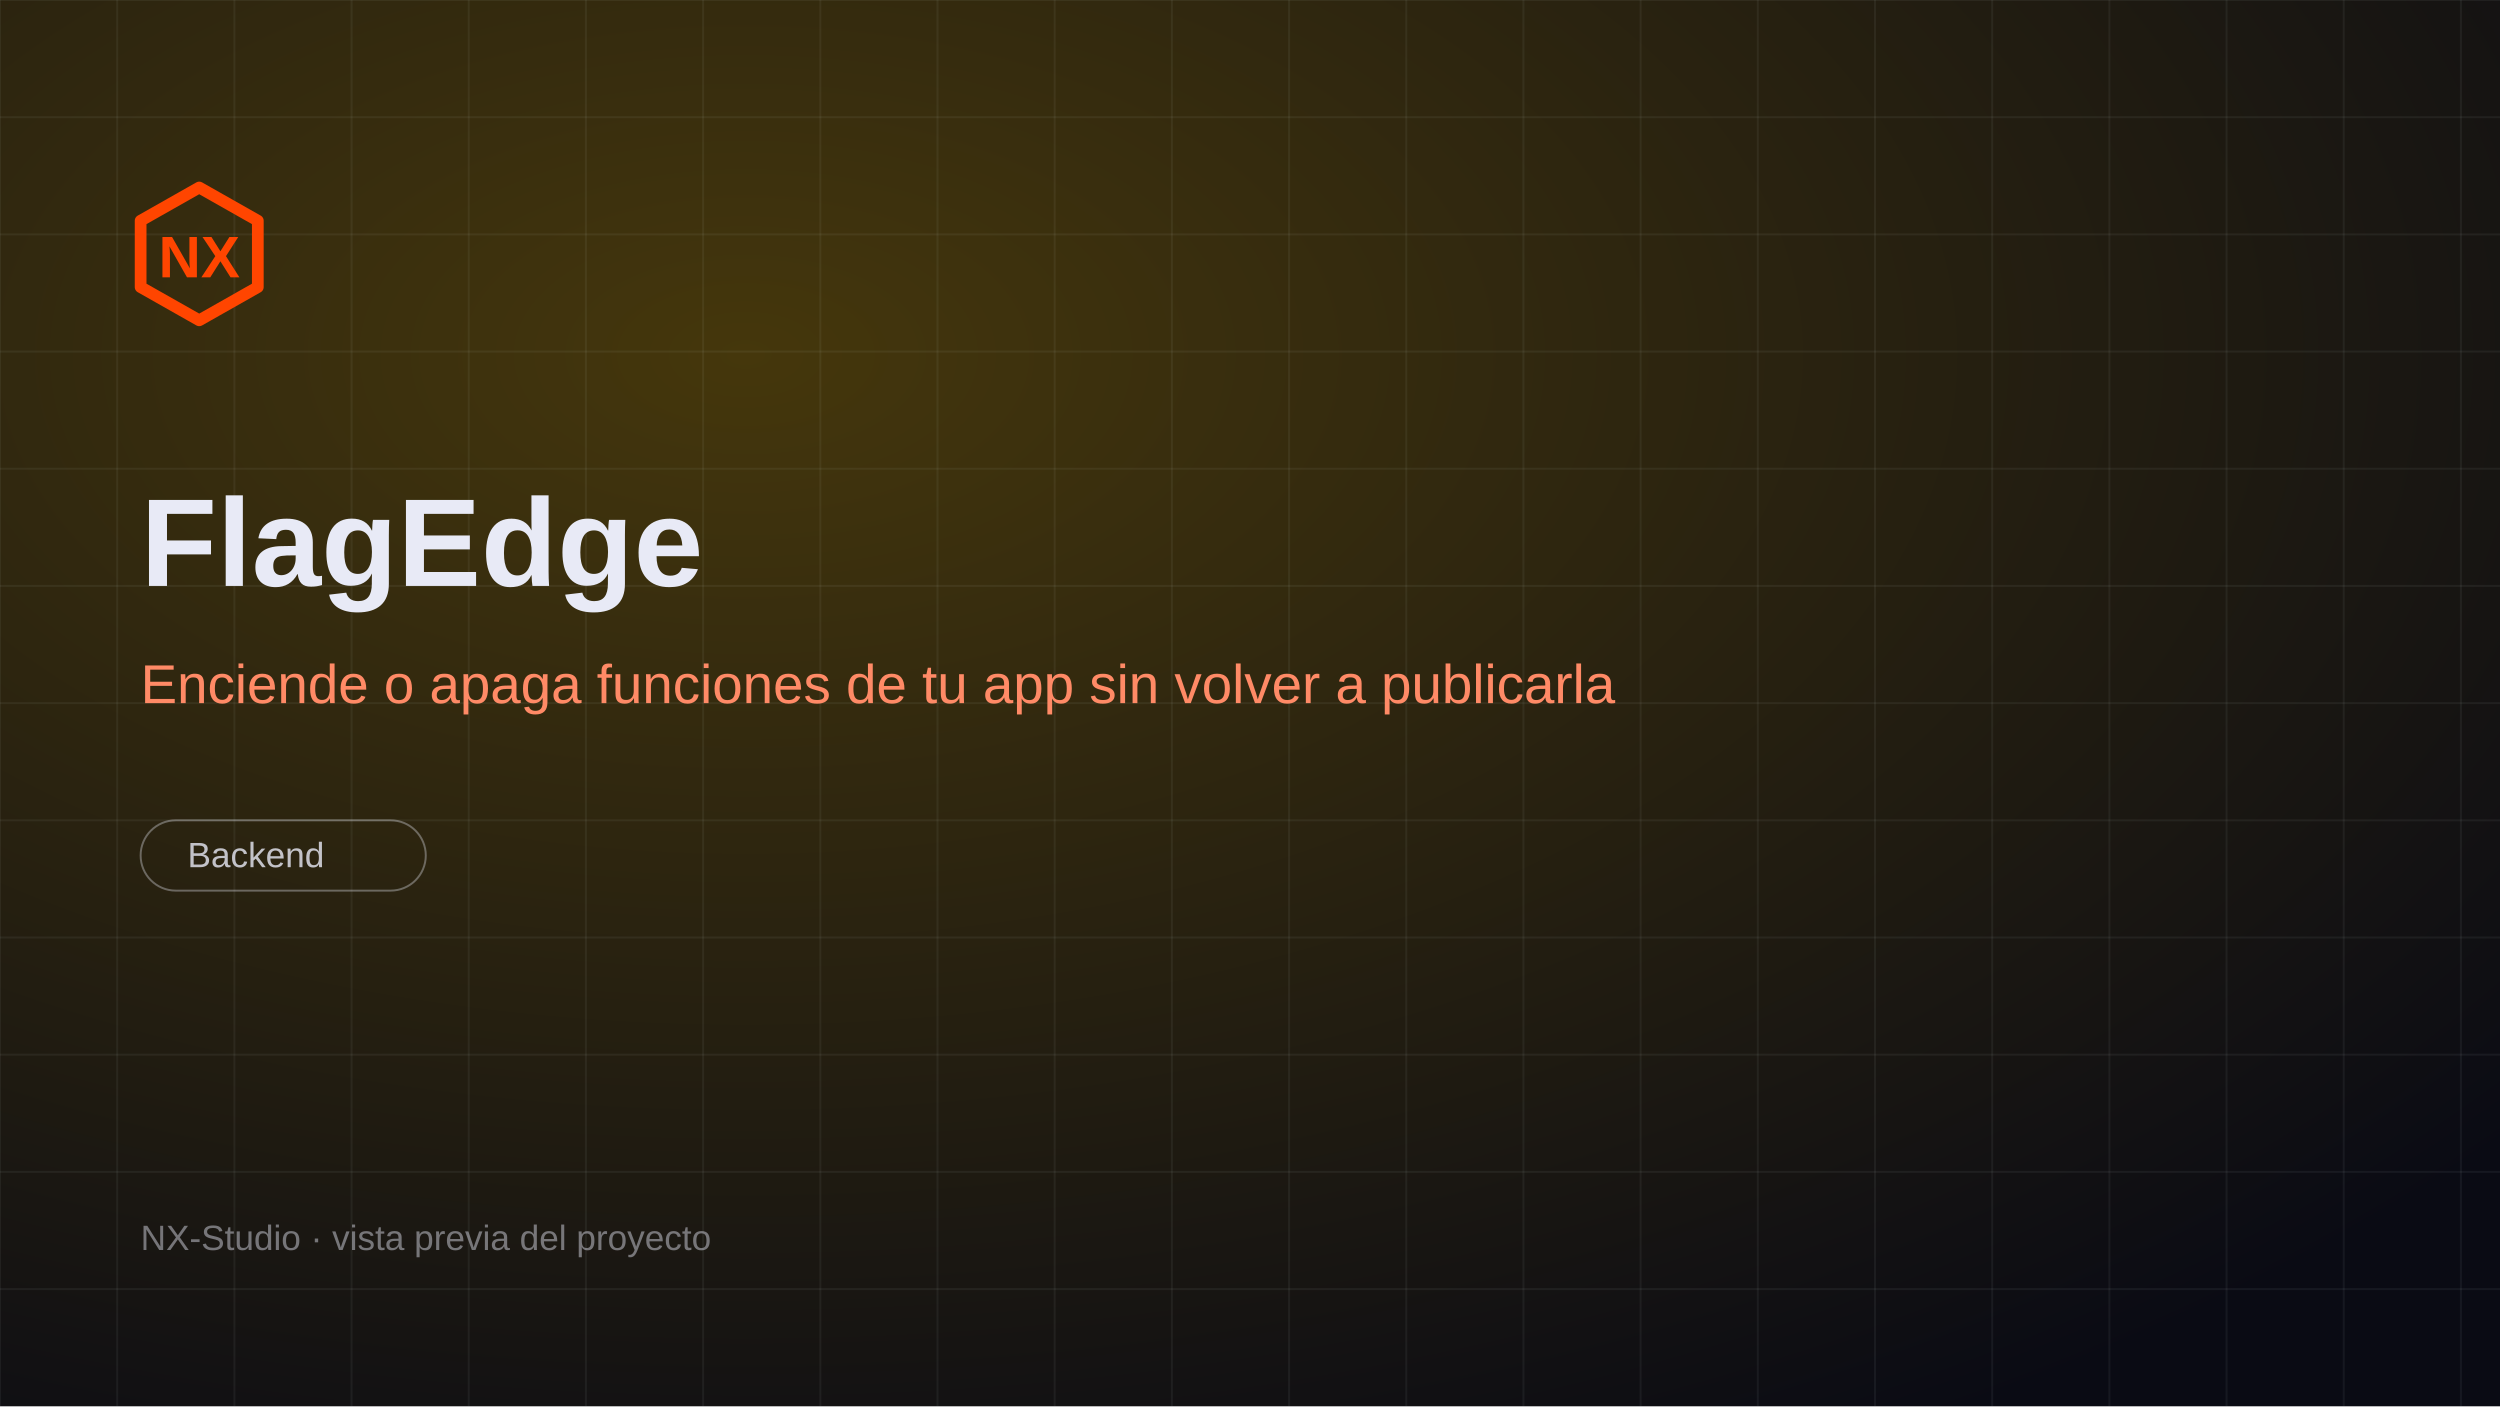
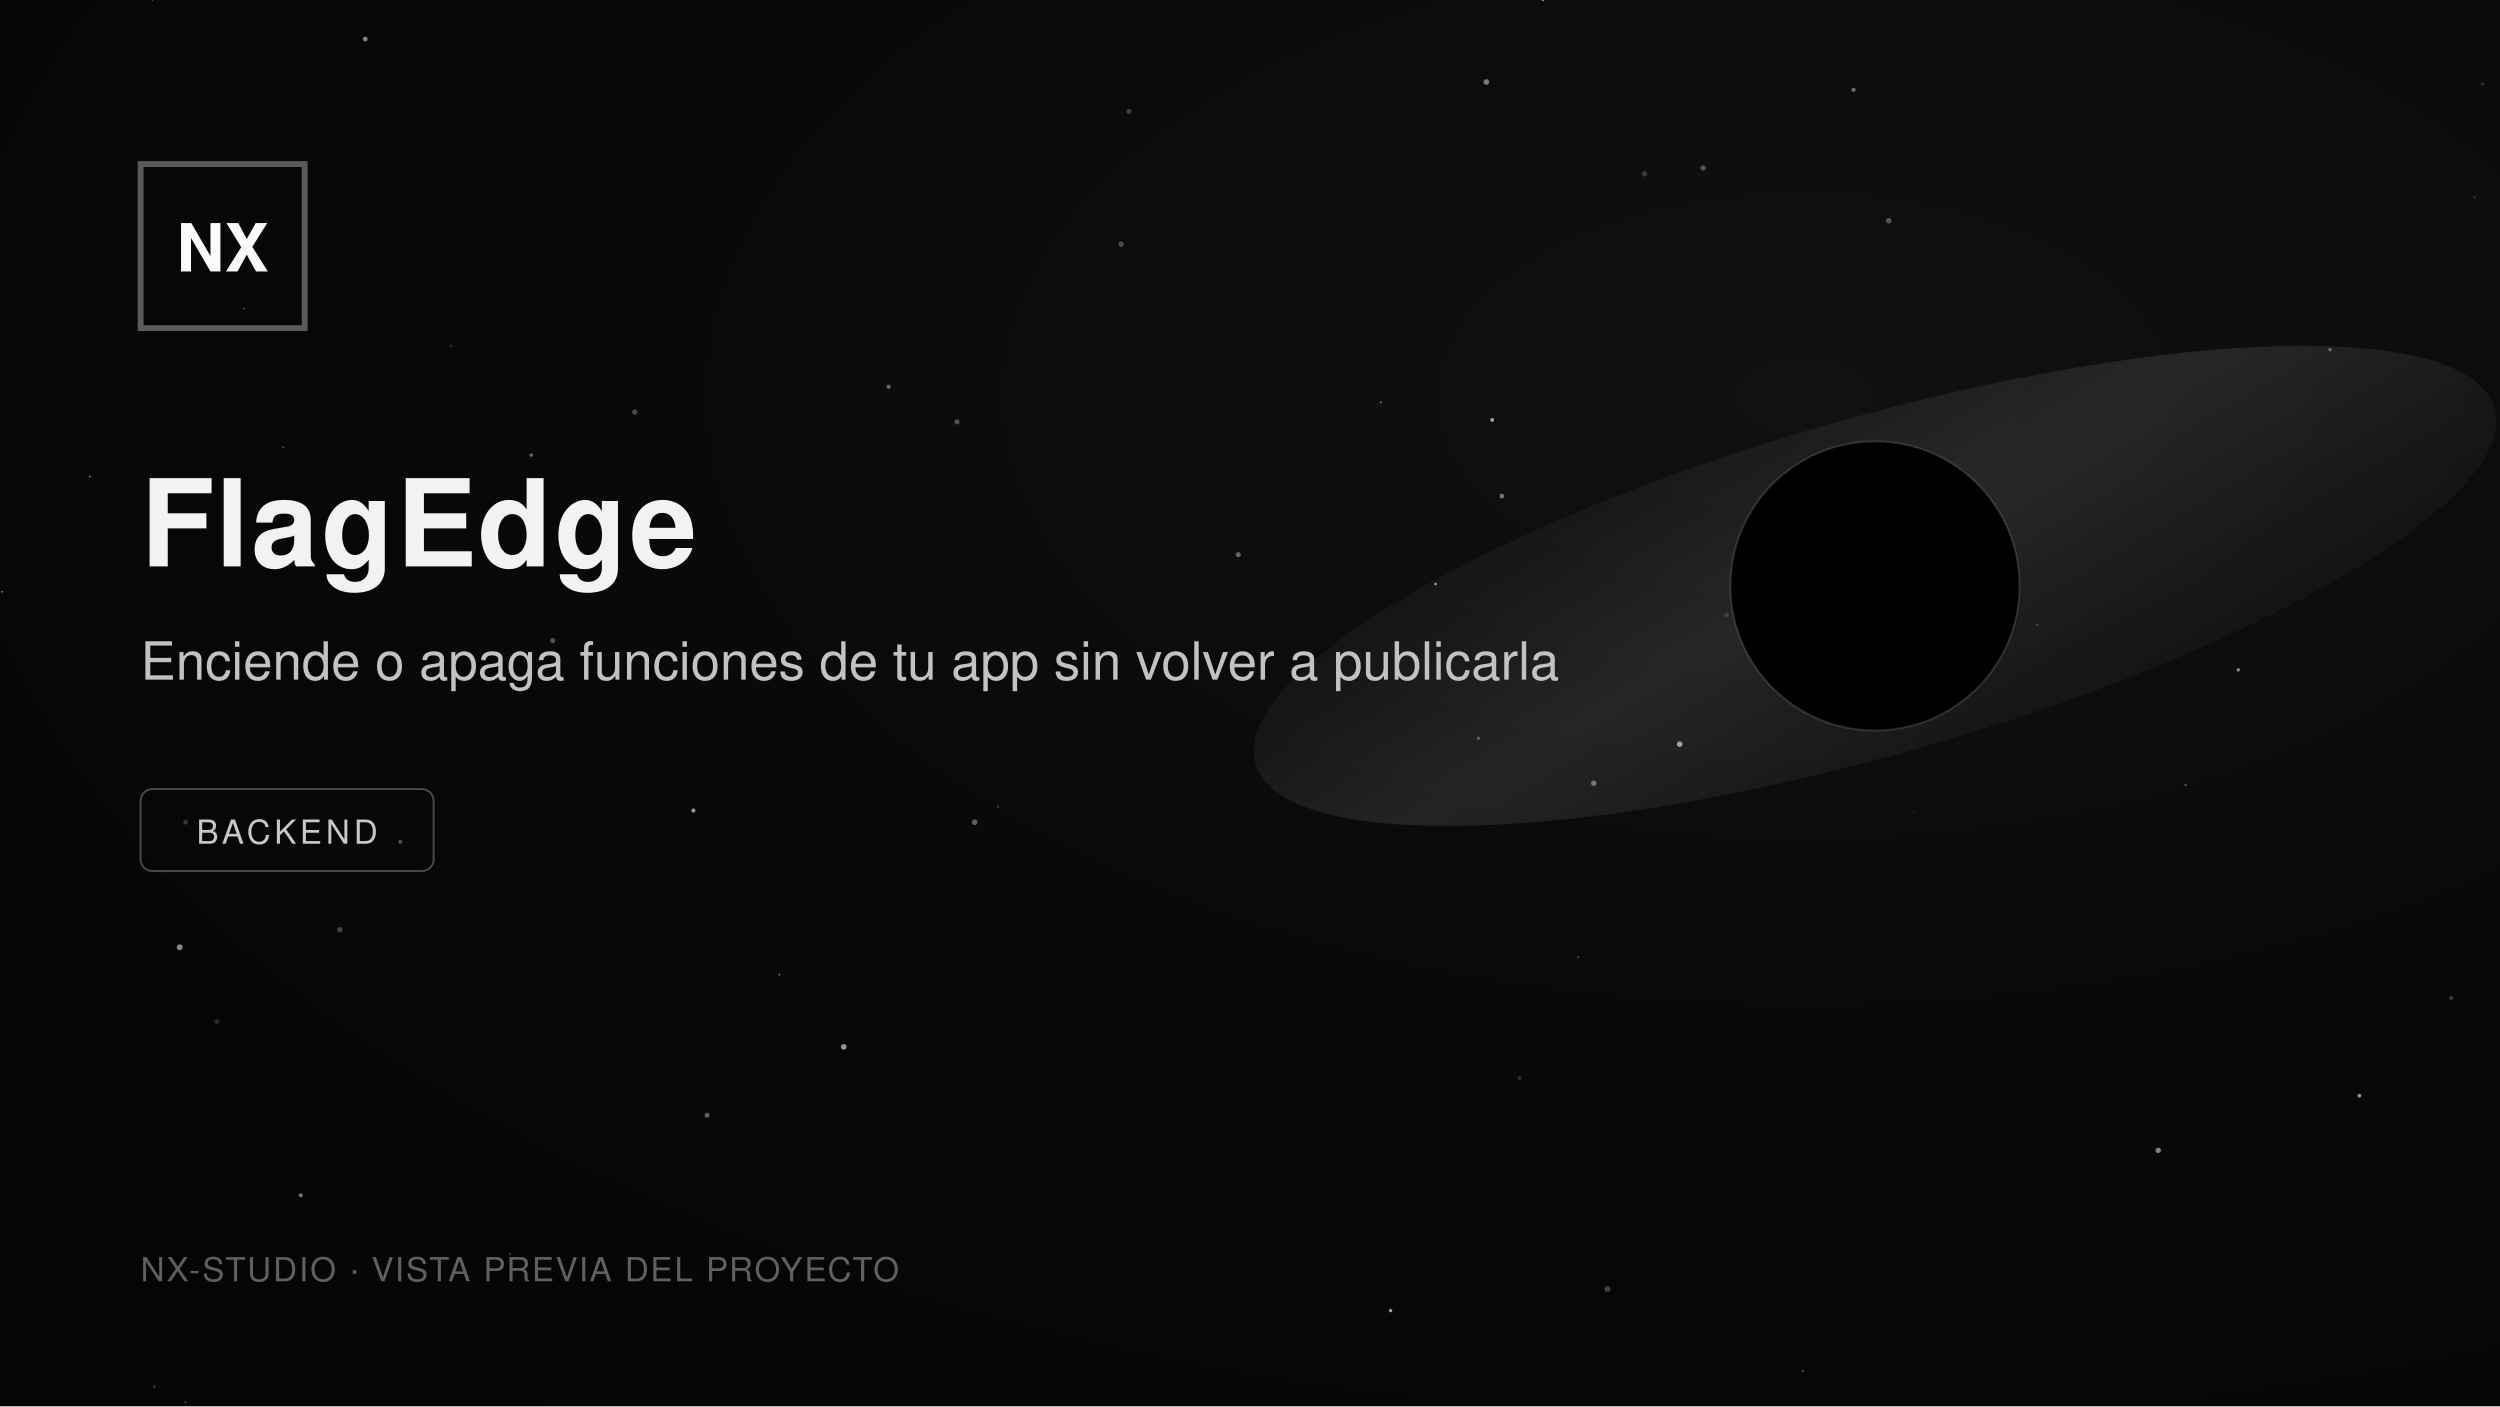
- <svg xmlns="http://www.w3.org/2000/svg" width="1280" height="720" viewBox="0 0 1280 720">
+ <svg xmlns="http://www.w3.org/2000/svg" width="1280" height="720" viewBox="0 0 1280 720" role="img">
  <defs>
-     <radialGradient id="g" cx="30%" cy="25%" r="90%">
-       <stop offset="0%" stop-color="hsl(45 70% 16%)" />
-       <stop offset="100%" stop-color="#0a0b14" />
+     <radialGradient id="nx-bg" cx="72%" cy="28%" r="95%">
+       <stop offset="0%" stop-color="#111111" />
+       <stop offset="55%" stop-color="#080808" />
+       <stop offset="100%" stop-color="#050505" />
    </radialGradient>
+     <linearGradient id="nx-disk" x1="0" y1="0" x2="1" y2="1">
+       <stop offset="0%" stop-color="#ffffff" stop-opacity="0" />
+       <stop offset="45%" stop-color="#ffffff" stop-opacity="0.10" />
+       <stop offset="100%" stop-color="#ffffff" stop-opacity="0" />
+     </linearGradient>
  </defs>
-   <rect width="1280" height="720" fill="url(#g)" />
-   <g stroke="#e8eaf6" stroke-opacity="0.06">
-     <line x1="0" y1="0" x2="1280" y2="0" />
-     <line x1="0" y1="60" x2="1280" y2="60" />
-     <line x1="0" y1="120" x2="1280" y2="120" />
-     <line x1="0" y1="180" x2="1280" y2="180" />
-     <line x1="0" y1="240" x2="1280" y2="240" />
-     <line x1="0" y1="300" x2="1280" y2="300" />
-     <line x1="0" y1="360" x2="1280" y2="360" />
-     <line x1="0" y1="420" x2="1280" y2="420" />
-     <line x1="0" y1="480" x2="1280" y2="480" />
-     <line x1="0" y1="540" x2="1280" y2="540" />
-     <line x1="0" y1="600" x2="1280" y2="600" />
-     <line x1="0" y1="660" x2="1280" y2="660" />
-     <line x1="0" y1="0" x2="0" y2="720" />
-     <line x1="60" y1="0" x2="60" y2="720" />
-     <line x1="120" y1="0" x2="120" y2="720" />
-     <line x1="180" y1="0" x2="180" y2="720" />
-     <line x1="240" y1="0" x2="240" y2="720" />
-     <line x1="300" y1="0" x2="300" y2="720" />
-     <line x1="360" y1="0" x2="360" y2="720" />
-     <line x1="420" y1="0" x2="420" y2="720" />
-     <line x1="480" y1="0" x2="480" y2="720" />
-     <line x1="540" y1="0" x2="540" y2="720" />
-     <line x1="600" y1="0" x2="600" y2="720" />
-     <line x1="660" y1="0" x2="660" y2="720" />
-     <line x1="720" y1="0" x2="720" y2="720" />
-     <line x1="780" y1="0" x2="780" y2="720" />
-     <line x1="840" y1="0" x2="840" y2="720" />
-     <line x1="900" y1="0" x2="900" y2="720" />
-     <line x1="960" y1="0" x2="960" y2="720" />
-     <line x1="1020" y1="0" x2="1020" y2="720" />
-     <line x1="1080" y1="0" x2="1080" y2="720" />
-     <line x1="1140" y1="0" x2="1140" y2="720" />
-     <line x1="1200" y1="0" x2="1200" y2="720" />
-     <line x1="1260" y1="0" x2="1260" y2="720" />
+   <rect width="1280" height="720" fill="url(#nx-bg)" />
+   <circle cx="764" cy="215" r="1.00" fill="#ffffff" fill-opacity="0.61" />
+   <circle cx="860" cy="381" r="1.43" fill="#ffffff" fill-opacity="0.58" />
+   <circle cx="95" cy="718" r="0.57" fill="#ffffff" fill-opacity="0.22" />
+   <circle cx="1271" cy="43" r="0.80" fill="#ffffff" fill-opacity="0.14" />
+   <circle cx="92" cy="485" r="1.50" fill="#ffffff" fill-opacity="0.52" />
+   <circle cx="949" cy="46" r="1.10" fill="#ffffff" fill-opacity="0.37" />
+   <circle cx="261" cy="642" r="0.39" fill="#ffffff" fill-opacity="0.52" />
+   <circle cx="187" cy="20" r="1.23" fill="#ffffff" fill-opacity="0.49" />
+   <circle cx="1105" cy="589" r="1.39" fill="#ffffff" fill-opacity="0.49" />
+   <circle cx="46" cy="244" r="0.50" fill="#ffffff" fill-opacity="0.45" />
+   <circle cx="490" cy="216" r="1.33" fill="#ffffff" fill-opacity="0.28" />
+   <circle cx="1119" cy="402" r="0.56" fill="#ffffff" fill-opacity="0.35" />
+   <circle cx="735" cy="299" r="0.69" fill="#ffffff" fill-opacity="0.54" />
+   <circle cx="769" cy="254" r="1.23" fill="#ffffff" fill-opacity="0.41" />
+   <circle cx="511" cy="413" r="0.61" fill="#ffffff" fill-opacity="0.16" />
+   <circle cx="757" cy="378" r="0.89" fill="#ffffff" fill-opacity="0.27" />
+   <circle cx="578" cy="57" r="1.30" fill="#ffffff" fill-opacity="0.22" />
+   <circle cx="154" cy="612" r="1.09" fill="#ffffff" fill-opacity="0.43" />
+   <circle cx="1193" cy="179" r="0.92" fill="#ffffff" fill-opacity="0.32" />
+   <circle cx="808" cy="490" r="0.60" fill="#ffffff" fill-opacity="0.22" />
+   <circle cx="790" cy="0" r="0.67" fill="#ffffff" fill-opacity="0.51" />
+   <circle cx="981" cy="311" r="0.78" fill="#ffffff" fill-opacity="0.37" />
+   <circle cx="325" cy="211" r="1.40" fill="#ffffff" fill-opacity="0.26" />
+   <circle cx="761" cy="42" r="1.44" fill="#ffffff" fill-opacity="0.46" />
+   <circle cx="574" cy="125" r="1.38" fill="#ffffff" fill-opacity="0.26" />
+   <circle cx="283" cy="328" r="1.31" fill="#ffffff" fill-opacity="0.30" />
+   <circle cx="1" cy="303" r="0.44" fill="#ffffff" fill-opacity="0.62" />
+   <circle cx="355" cy="415" r="1.07" fill="#ffffff" fill-opacity="0.57" />
+   <circle cx="923" cy="702" r="0.63" fill="#ffffff" fill-opacity="0.23" />
+   <circle cx="634" cy="284" r="1.32" fill="#ffffff" fill-opacity="0.37" />
+   <circle cx="1208" cy="561" r="0.96" fill="#ffffff" fill-opacity="0.58" />
+   <circle cx="499" cy="421" r="1.46" fill="#ffffff" fill-opacity="0.35" />
+   <circle cx="432" cy="536" r="1.47" fill="#ffffff" fill-opacity="0.56" />
+   <circle cx="231" cy="177" r="0.74" fill="#ffffff" fill-opacity="0.14" />
+   <circle cx="174" cy="476" r="1.36" fill="#ffffff" fill-opacity="0.24" />
+   <circle cx="707" cy="206" r="0.54" fill="#ffffff" fill-opacity="0.42" />
+   <circle cx="823" cy="660" r="1.49" fill="#ffffff" fill-opacity="0.24" />
+   <circle cx="872" cy="86" r="1.37" fill="#ffffff" fill-opacity="0.29" />
+   <circle cx="399" cy="499" r="0.44" fill="#ffffff" fill-opacity="0.54" />
+   <circle cx="455" cy="198" r="1.10" fill="#ffffff" fill-opacity="0.36" />
+   <circle cx="712" cy="671" r="0.88" fill="#ffffff" fill-opacity="0.61" />
+   <circle cx="95" cy="421" r="1.15" fill="#ffffff" fill-opacity="0.20" />
+   <circle cx="778" cy="552" r="1.06" fill="#ffffff" fill-opacity="0.15" />
+   <circle cx="1146" cy="343" r="0.86" fill="#ffffff" fill-opacity="0.53" />
+   <circle cx="967" cy="113" r="1.47" fill="#ffffff" fill-opacity="0.28" />
+   <circle cx="125" cy="158" r="0.38" fill="#ffffff" fill-opacity="0.50" />
+   <circle cx="980" cy="416" r="0.32" fill="#ffffff" fill-opacity="0.32" />
+   <circle cx="1043" cy="320" r="0.54" fill="#ffffff" fill-opacity="0.23" />
+   <circle cx="205" cy="431" r="1.06" fill="#ffffff" fill-opacity="0.28" />
+   <circle cx="842" cy="89" r="1.41" fill="#ffffff" fill-opacity="0.17" />
+   <circle cx="1267" cy="101" r="0.64" fill="#ffffff" fill-opacity="0.16" />
+   <circle cx="884" cy="315" r="1.18" fill="#ffffff" fill-opacity="0.14" />
+   <circle cx="78" cy="0" r="0.46" fill="#ffffff" fill-opacity="0.37" />
+   <circle cx="79" cy="710" r="0.71" fill="#ffffff" fill-opacity="0.20" />
+   <circle cx="272" cy="233" r="0.91" fill="#ffffff" fill-opacity="0.38" />
+   <circle cx="1255" cy="511" r="1.08" fill="#ffffff" fill-opacity="0.20" />
+   <circle cx="362" cy="571" r="1.28" fill="#ffffff" fill-opacity="0.37" />
+   <circle cx="111" cy="523" r="1.27" fill="#ffffff" fill-opacity="0.15" />
+   <circle cx="145" cy="229" r="0.59" fill="#ffffff" fill-opacity="0.25" />
+   <circle cx="816" cy="401" r="1.41" fill="#ffffff" fill-opacity="0.39" />
+   <ellipse cx="960" cy="300" rx="330" ry="86" fill="url(#nx-disk)" transform="rotate(-16 960 300)" />
+   <circle cx="960" cy="300" r="74" fill="#000000" />
+   <circle cx="960" cy="300" r="74" fill="none" stroke="#ffffff" stroke-opacity="0.14" stroke-width="1" />
+   <g transform="translate(72,84)">
+     <rect x="0" y="0" width="84" height="84" fill="none" stroke="#f2f2f2" stroke-opacity="0.35" stroke-width="3" />
+     <text x="42" y="55" text-anchor="middle" font-family="Helvetica, Arial, sans-serif" font-weight="700" font-size="34" fill="#fafafa">NX</text>
  </g>
-   <g transform="translate(72,96)" stroke="#ff4500" stroke-width="6" fill="none" stroke-linejoin="round">
-     <path d="M30 0 L60 17 L60 51 L30 68 L0 51 L0 17 Z" />
-     <text x="30" y="46" text-anchor="middle" font-family="Arial, sans-serif" font-weight="700" font-size="30" fill="#ff4500" stroke="none">NX</text>
-   </g>
-   <text x="72" y="300" font-family="Arial, sans-serif" font-weight="700" font-size="64" fill="#e8eaf6">FlagEdge</text>
-   <text x="72" y="360" font-family="Arial, sans-serif" font-size="28" fill="#ff8a66">Enciende o apaga funciones de tu app sin volver a publicarla</text>
-   <rect x="72" y="420" rx="18" width="146" height="36" fill="none" stroke="#e8eaf6" stroke-opacity="0.35" />
-   <text x="96" y="444" font-family="Arial, sans-serif" font-size="18" fill="#e8eaf6" fill-opacity="0.8">Backend</text>
-   <text x="72" y="640" font-family="Arial, sans-serif" font-size="18" fill="#e8eaf6" fill-opacity="0.45">NX-Studio · vista previa del proyecto</text>
+   <text x="72" y="290" font-family="Helvetica, Arial, sans-serif" font-weight="700" font-size="62" letter-spacing="1" fill="#f2f2f2">FlagEdge</text>
+   <text x="72" y="348" font-family="Helvetica, Arial, sans-serif" font-size="27" fill="#c2c2c2">Enciende o apaga funciones de tu app sin volver a publicarla</text>
+   <rect x="72" y="404" rx="6" width="150" height="42" fill="none" stroke="#f2f2f2" stroke-opacity="0.28" />
+   <text x="147" y="432" text-anchor="middle" font-family="Helvetica, Arial, sans-serif" font-size="17" letter-spacing="2" fill="#f2f2f2" fill-opacity="0.82">BACKEND</text>
+   <text x="72" y="656" font-family="Helvetica, Arial, sans-serif" font-size="17" letter-spacing="1" fill="#f2f2f2" fill-opacity="0.38">NX-STUDIO · VISTA PREVIA DEL PROYECTO</text>
</svg>
